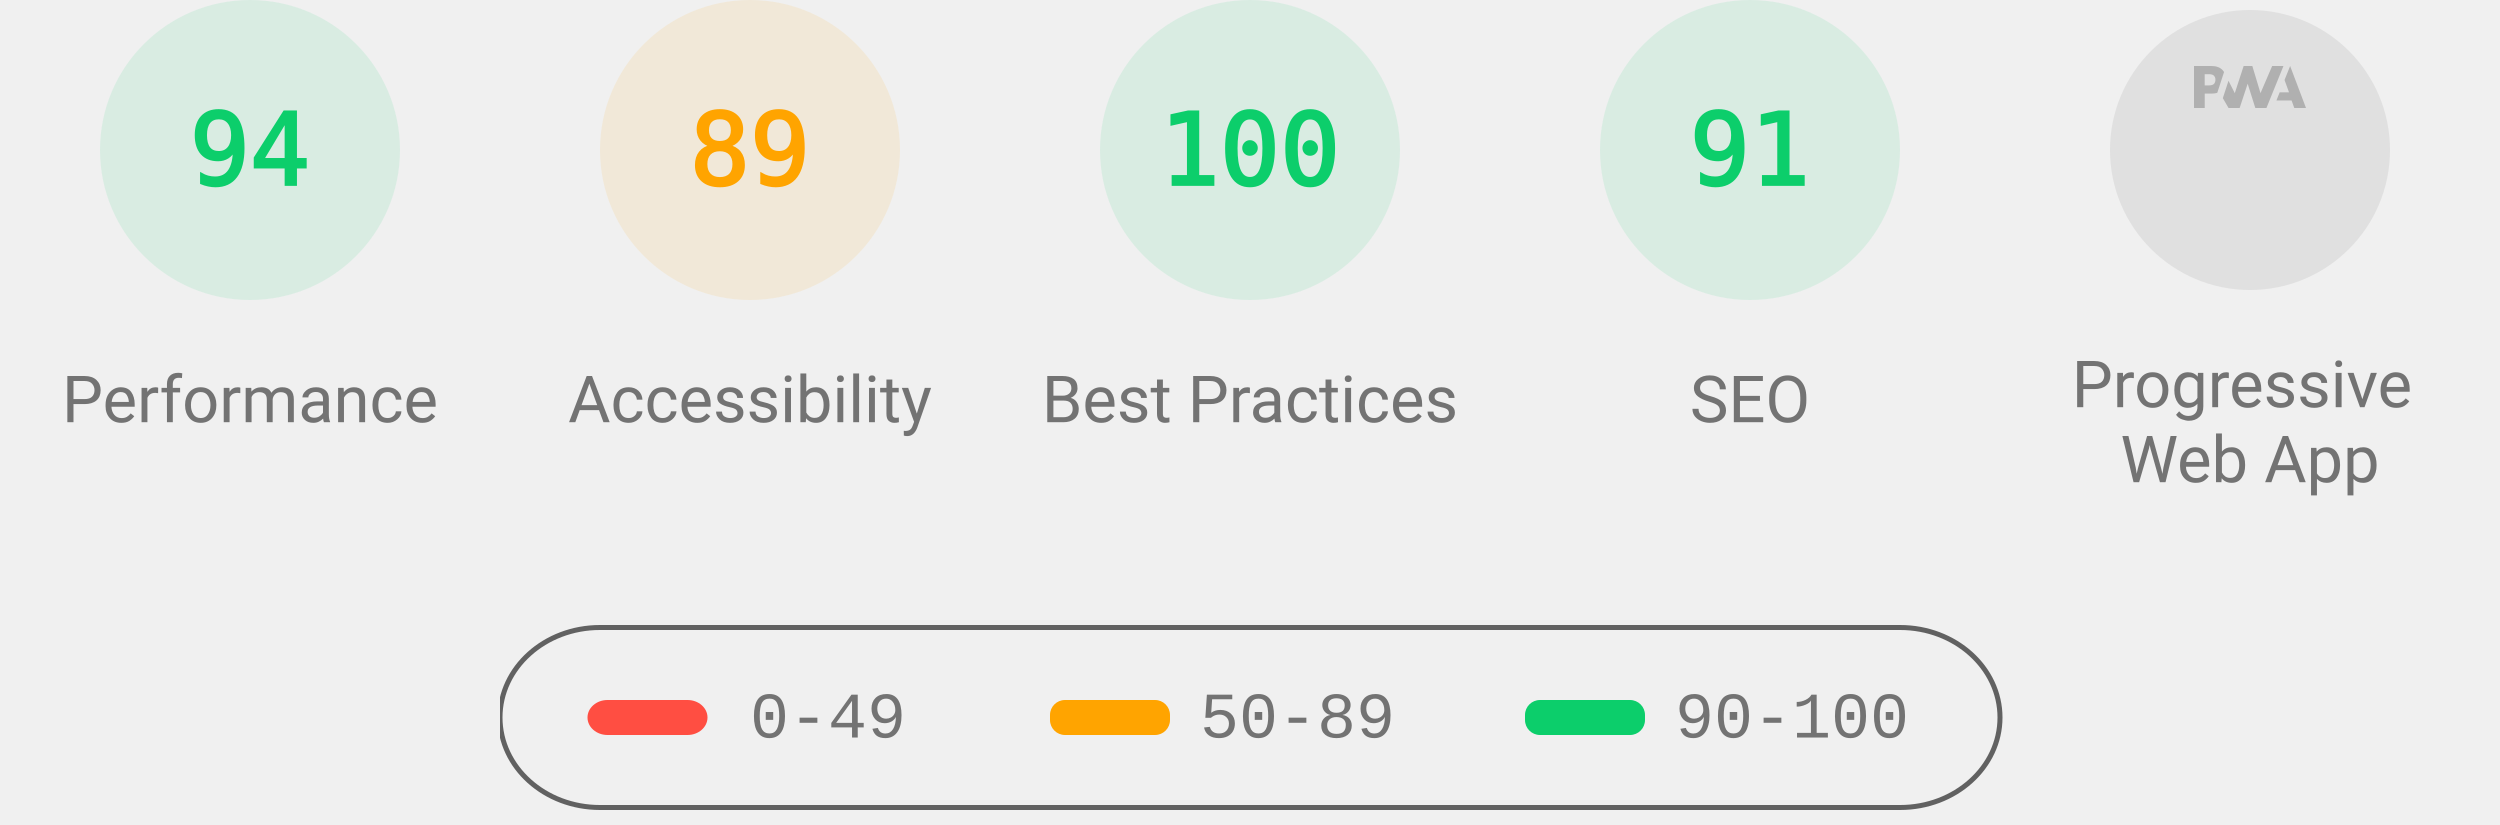
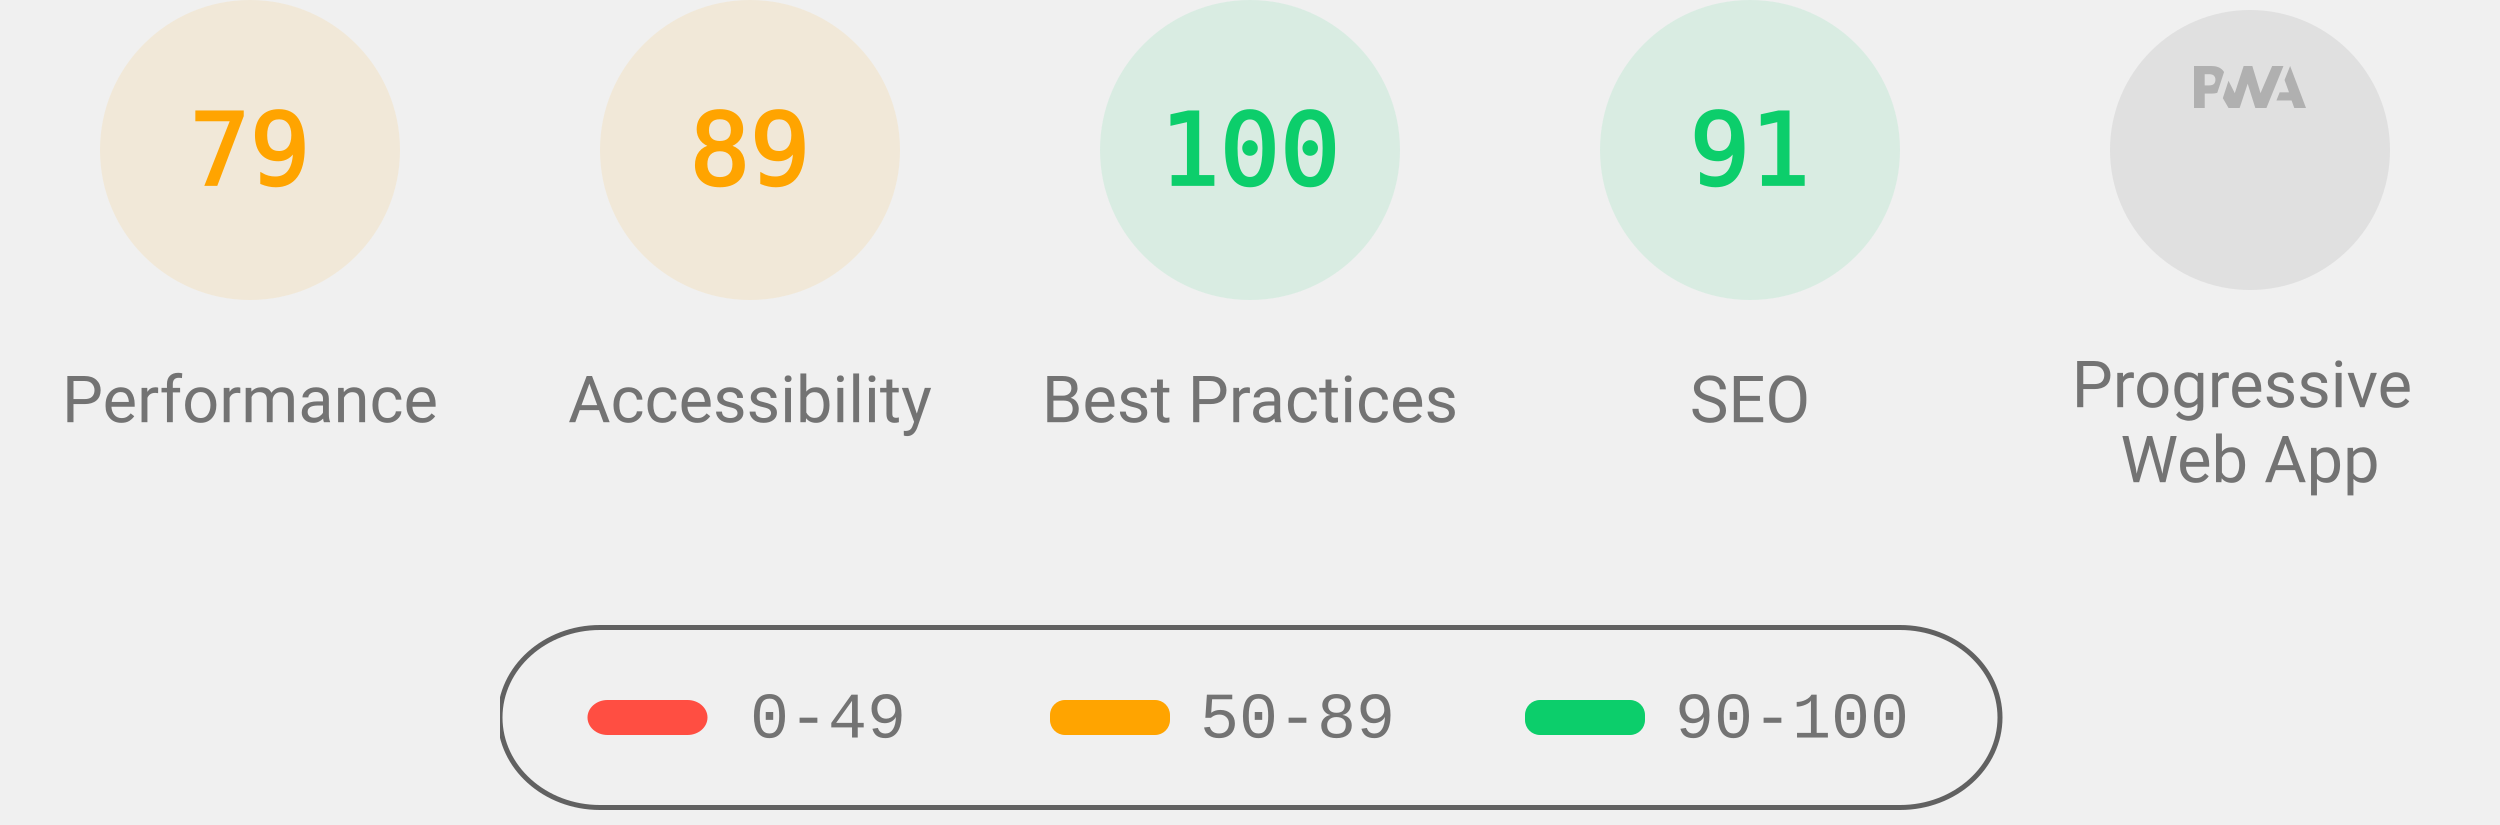
<svg xmlns="http://www.w3.org/2000/svg" class="theme--agnostic" fill="none" width="1000" height="330">
  <style>
			.gauge-base {
				opacity: 0.1
			}

			.gauge-arc {
				fill: none;
				animation-delay: 250ms;
				stroke-linecap: round;
				transform: rotate(-90deg);
				transform-origin: 100px 60px;
				animation: load-gauge 1s ease forwards
			}

			.guage-text {
				font-size: 40px;
				font-family: monospace;
				text-align: center
			}

			.guage-red {
				color: #ff4e42;
				fill: #ff4e42;
				stroke: #ff4e42
			}
			.guage-orange {
				color: #ffa400;
				fill: #ffa400;
				stroke: #ffa400
			}
			.guage-green {
				color: #0cce6b;
				fill: #0cce6b;
				stroke: #0cce6b
			}
			.theme--agnostic .guage-undefined {
				color: #5c5c5c;
				fill: #5c5c5c;
				stroke: #5c5c5c
			}
			.theme--light .guage-undefined {
				color: #1e1e1e;
				fill: #1e1e1e;
				stroke: #1e1e1e
			}
			.theme--dark .guage-undefined {
				color: #f5f5f5;
				fill: #f5f5f5;
				stroke: #f5f5f5
			}

			.guage-title {
				stroke: none;
				font-size: 26px;
				line-height: 26px;
				font-family: Roboto, Halvetica, Arial, sans-serif
			}
			.metric.guage-title {
				font-family: 'Courier New', Courier, monospace
			}
			.theme--agnostic .guage-title {
				color: #737373;
				fill: #737373
			}
			.theme--light .guage-title {
				color: #212121;
				fill: #212121
			}
			.theme--dark .guage-title {
				color: #f5f5f5;
				fill: #f5f5f5
			}

			@keyframes load-gauge {
				from {
					stroke-dasharray: 0 352.858
				}
			}
			.lh-gauge--pwa__disc {
				fill: #e0e0e0
			}
			.lh-gauge--pwa__logo {
				position: relative;
				fill: #b0b0b0
			}
			.lh-gauge--pwa__invisible {
				display: none
			}
			.lh-gauge--pwa__visible {
				display: inline
			}
			.guage-invisible {
				display: none
			}
			.lh-gauge--pwa__logo--primary-color {
				fill: #304ffe
			}
			.theme--agnostic .lh-gauge--pwa__logo--secondary-color {
				fill: #787878
			}
			.theme--light .lh-gauge--pwa__logo--secondary-color {
				fill: #3d3d3d
			}
			.theme--dark .lh-gauge--pwa__logo--secondary-color {
				fill: #d8b6b6
			}
			.theme--light #svg_2 {
				stroke: #00000022
			}
			.theme--agnostic #svg_2 {
				stroke: #616161
			}
			.theme--light #svg_2 {
				stroke: #00000022
			}
			.theme--dark #svg_2 {
				stroke: #f5f5f566
			}
		</style>
-   <svg class="guage-div guage-perf guage-green" viewBox="0 0 200 200" width="200" height="200" x="0" y="0">
-     <circle class="gauge-base" r="56" cx="100" cy="60" stroke-width="8" />
-     <circle class="gauge-arc guage-arc-1" r="56" cx="100" cy="60" stroke-width="8" style="stroke-dasharray: 330.747, 351.858;" />
-     <text class="guage-text" x="100px" y="60px" alignment-baseline="central" dominant-baseline="central" text-anchor="middle">94</text>
+   <svg class="guage-div guage-perf guage-orange" viewBox="0 0 200 200" width="200" height="200" x="0" y="0">
+     <circle class="gauge-base" r="56" cx="100" cy="60" stroke-width="8" />
+     <circle class="gauge-arc guage-arc-1" r="56" cx="100" cy="60" stroke-width="8" style="stroke-dasharray: 277.968, 351.858;" />
+     <text class="guage-text" x="100px" y="60px" alignment-baseline="central" dominant-baseline="central" text-anchor="middle">79</text>
    <text class="guage-title" x="100px" y="160px" alignment-baseline="central" dominant-baseline="central" text-anchor="middle">Performance</text>
  </svg>,<svg class="guage-div guage-perf guage-orange" viewBox="0 0 200 200" width="200" height="200" x="200" y="0">
    <circle class="gauge-base" r="56" cx="100" cy="60" stroke-width="8" />
    <circle class="gauge-arc guage-arc-1" r="56" cx="100" cy="60" stroke-width="8" style="stroke-dasharray: 313.154, 351.858;" />
    <text class="guage-text" x="100px" y="60px" alignment-baseline="central" dominant-baseline="central" text-anchor="middle">89</text>
    <text class="guage-title" x="100px" y="160px" alignment-baseline="central" dominant-baseline="central" text-anchor="middle">Accessibility</text>
  </svg>,<svg class="guage-div guage-perf guage-green" viewBox="0 0 200 200" width="200" height="200" x="400" y="0">
    <circle class="gauge-base" r="56" cx="100" cy="60" stroke-width="8" />
    <circle class="gauge-arc guage-arc-1" r="56" cx="100" cy="60" stroke-width="8" style="stroke-dasharray: 351.858, 351.858;" />
    <text class="guage-text" x="100px" y="60px" alignment-baseline="central" dominant-baseline="central" text-anchor="middle">100</text>
    <text class="guage-title" x="100px" y="160px" alignment-baseline="central" dominant-baseline="central" text-anchor="middle">Best Practices</text>
  </svg>,<svg class="guage-div guage-perf guage-green" viewBox="0 0 200 200" width="200" height="200" x="600" y="0">
    <circle class="gauge-base" r="56" cx="100" cy="60" stroke-width="8" />
    <circle class="gauge-arc guage-arc-1" r="56" cx="100" cy="60" stroke-width="8" style="stroke-dasharray: 320.191, 351.858;" />
    <text class="guage-text" x="100px" y="60px" alignment-baseline="central" dominant-baseline="central" text-anchor="middle">91</text>
    <text class="guage-title" x="100px" y="160px" alignment-baseline="central" dominant-baseline="central" text-anchor="middle">SEO</text>
  </svg>,<svg class="guage-div guage-pwa" viewBox="0 0 200 200" width="200" height="200" x="800" y="0">
    <svg viewBox="0 0 60 60" width="112" height="112" x="44" y="4">
      <defs>
        <linearGradient id="lh-gauge--pwa__check-circle__gradient-0" x1="50%" y1="0%" x2="50%" y2="100%">
          <stop stop-color="#00C852" offset="0%" />
          <stop stop-color="#009688" offset="100%" />
        </linearGradient>
        <linearGradient id="lh-gauge--pwa__installable__shadow-gradient-0" x1="76.056%" x2="24.111%" y1="82.995%" y2="24.735%">
          <stop stop-color="#A5D6A7" offset="0%" />
          <stop stop-color="#80CBC4" offset="100%" />
        </linearGradient>
        <linearGradient id="lh-gauge--pwa__fast-reliable__shadow-gradient-0" x1="76.056%" y1="82.995%" x2="25.678%" y2="26.493%">
          <stop stop-color="#64B5F6" offset="0%" />
          <stop stop-color="#2979FF" offset="100%" />
        </linearGradient>
        <g id="lh-gauge--pwa__fast-reliable-badge-0">
          <circle fill="#FFFFFF" cx="10" cy="10" r="10" />
          <path fill="#304FFE" d="M10 3.58l5.25 2.34v3.5c0 3.23-2.24 6.26-5.25 7-3.01-.74-5.25-3.77-5.25-7v-3.5L10 3.58zm-.47 10.74l2.76-4.83.03-.07c.04-.08 0-.24-.22-.24h-1.64l.47-3.26h-.47l-2.7 4.77c-.02.01.05-.1-.04.05-.09.16-.1.31.18.31h1.63l-.47 3.27h.47z" />
        </g>
        <g id="lh-gauge--pwa__installable-badge-0">
          <circle fill="#FFFFFF" cx="10" cy="10" r="10" />
          <path fill="#009688" d="M10 4.167A5.835 5.835 0 0 0 4.167 10 5.835 5.835 0 0 0 10 15.833 5.835 5.835 0 0 0 15.833 10 5.835 5.835 0 0 0 10 4.167zm2.917 6.416h-2.334v2.334H9.417v-2.334H7.083V9.417h2.334V7.083h1.166v2.334h2.334v1.166z" />
        </g>
      </defs>
      <g stroke="none" fill-rule="nonzero">
        <circle class="lh-gauge--pwa__disc" cx="30" cy="30" r="30" />
        <g class="lh-gauge--pwa__logo">
          <path d="M35.66 19.39l.7-1.75h2L37.4 15 38.6 12l3.4 9h-2.51l-.58-1.61z" />
          <path d="M33.52 21l3.65-9h-2.42l-2.5 5.82L30.5 12h-1.86l-1.9 5.82-1.35-2.65-1.21 3.72L25.4 21h2.38l1.72-5.2 1.64 5.2z" />
          <path fill-rule="nonzero" d="M20.3 17.91h1.48c.45 0 .85-.05 1.2-.15l.39-1.18 1.07-3.3a2.64 2.64 0 0 0-.28-.37c-.55-.6-1.36-.91-2.42-.91H18v9h2.3V17.9zm1.96-3.84c.22.22.33.5.33.87 0 .36-.1.65-.29.87-.2.23-.59.35-1.15.35h-.86v-2.41h.87c.52 0 .89.1 1.1.32z" />
        </g>
        <rect class="lh-gauge--pwa__component lh-gauge--pwa__na-line lh-gauge--pwa__invisible" fill="#FFFFFF" x="20" y="32" width="20" height="4" rx="2" />
        <g class="lh-gauge--pwa__component lh-gauge--pwa__fast-reliable-badge lh-gauge--pwa__invisible" transform="translate(20, 29)">
          <path fill="url(#lh-gauge--pwa__fast-reliable__shadow-gradient-0)" d="M33.63 19.49A30 30 0 0 1 16.2 30.36L3 17.14 17.14 3l16.49 16.49z" />
          <use href="#lh-gauge--pwa__fast-reliable-badge-0" />
        </g>
        <g class="lh-gauge--pwa__component lh-gauge--pwa__installable-badge lh-gauge--pwa__invisible" transform="translate(20, 29)">
          <path fill="url(#lh-gauge--pwa__installable__shadow-gradient-0)" d="M33.629 19.487c-4.272 5.453-10.391 9.39-17.415 10.869L3 17.142 17.142 3 33.63 19.487z" />
          <use href="#lh-gauge--pwa__installable-badge-0" />
        </g>
        <g class="lh-gauge--pwa__component lh-gauge--pwa__fast-reliable-installable-badges lh-gauge--pwa__invisible">
          <g transform="translate(8, 29)">
            <path fill="url(#lh-gauge--pwa__fast-reliable__shadow-gradient-0)" d="M16.321 30.463L3 17.143 17.142 3l22.365 22.365A29.864 29.864 0 0 1 22 31c-1.942 0-3.84-.184-5.679-.537z" />
            <use href="#lh-gauge--pwa__fast-reliable-badge-0" />
          </g>
          <g transform="translate(32, 29)">
            <path fill="url(#lh-gauge--pwa__installable__shadow-gradient-0)" d="M25.982 11.84a30.107 30.107 0 0 1-13.08 15.203L3 17.143 17.142 3l8.84 8.84z" />
            <use href="#lh-gauge--pwa__installable-badge-0" />
          </g>
        </g>
        <g class="lh-gauge--pwa__component lh-gauge--pwa__check-circle lh-gauge--pwa__invisible" transform="translate(18, 28)">
          <circle fill="#FFFFFF" cx="12" cy="12" r="12" />
          <path fill="url(#lh-gauge--pwa__check-circle__gradient-0)" d="M12 2a10 10 0 1 0 0 20 10 10 0 0 0 0-20zm-2 15l-5-5 1.41-1.41L10 14.17l7.59-7.59L19 8l-9 9z" />
        </g>
      </g>
    </svg>
    <text class="guage-title" y="160px" alignment-baseline="central" dominant-baseline="central" text-anchor="middle">
      <tspan x="100px" dy="-6px">Progressive</tspan>
      <tspan x="100px" dy="30px">Web App</tspan>
    </text>
  </svg>
  <svg width="604" height="76" x="200" y="250">
    <g>
      <rect fill="none" id="canvas_background" height="80" width="604" y="-1" x="-1" />
      <g display="none" overflow="visible" y="0" x="0" height="100%" width="100%" id="canvasGrid">
        <rect fill="url(#gridpattern)" stroke-width="0" y="0" x="0" height="100%" width="100%" />
      </g>
    </g>
    <g>
      <rect fill-opacity="0" stroke-width="2" rx="40" id="svg_2" height="72" width="600" y="1" x="0" fill="#000000" />
      <rect stroke="#000" rx="8" id="svg_3" height="14" width="48" y="30" x="35" stroke-opacity="null" stroke-width="0" fill="#ff4e42" />
      <rect stroke="#000" rx="6" id="svg_4" height="14" width="48" y="30" x="220" stroke-opacity="null" stroke-width="0" fill="#ffa400" />
      <rect stroke="#000" rx="6" id="svg_5" height="14" width="48" y="30" x="410" stroke-opacity="null" stroke-width="0" fill="#0cce6b" />
      <text class="metric guage-title" xml:space="preserve" text-anchor="start" font-size="26" id="svg_6" y="45" x="100" stroke-opacity="null" stroke-width="0" stroke="#000">0-49</text>
      <text class="metric guage-title" xml:space="preserve" text-anchor="start" font-size="26" id="svg_7" y="45" x="280" stroke-opacity="null" stroke-width="0" stroke="#000">50-89</text>
      <text class="metric guage-title" xml:space="preserve" text-anchor="start" font-size="26" id="svg_8" y="45" x="470" stroke-opacity="null" stroke-width="0" stroke="#000">90-100</text>
    </g>
  </svg>
</svg>
